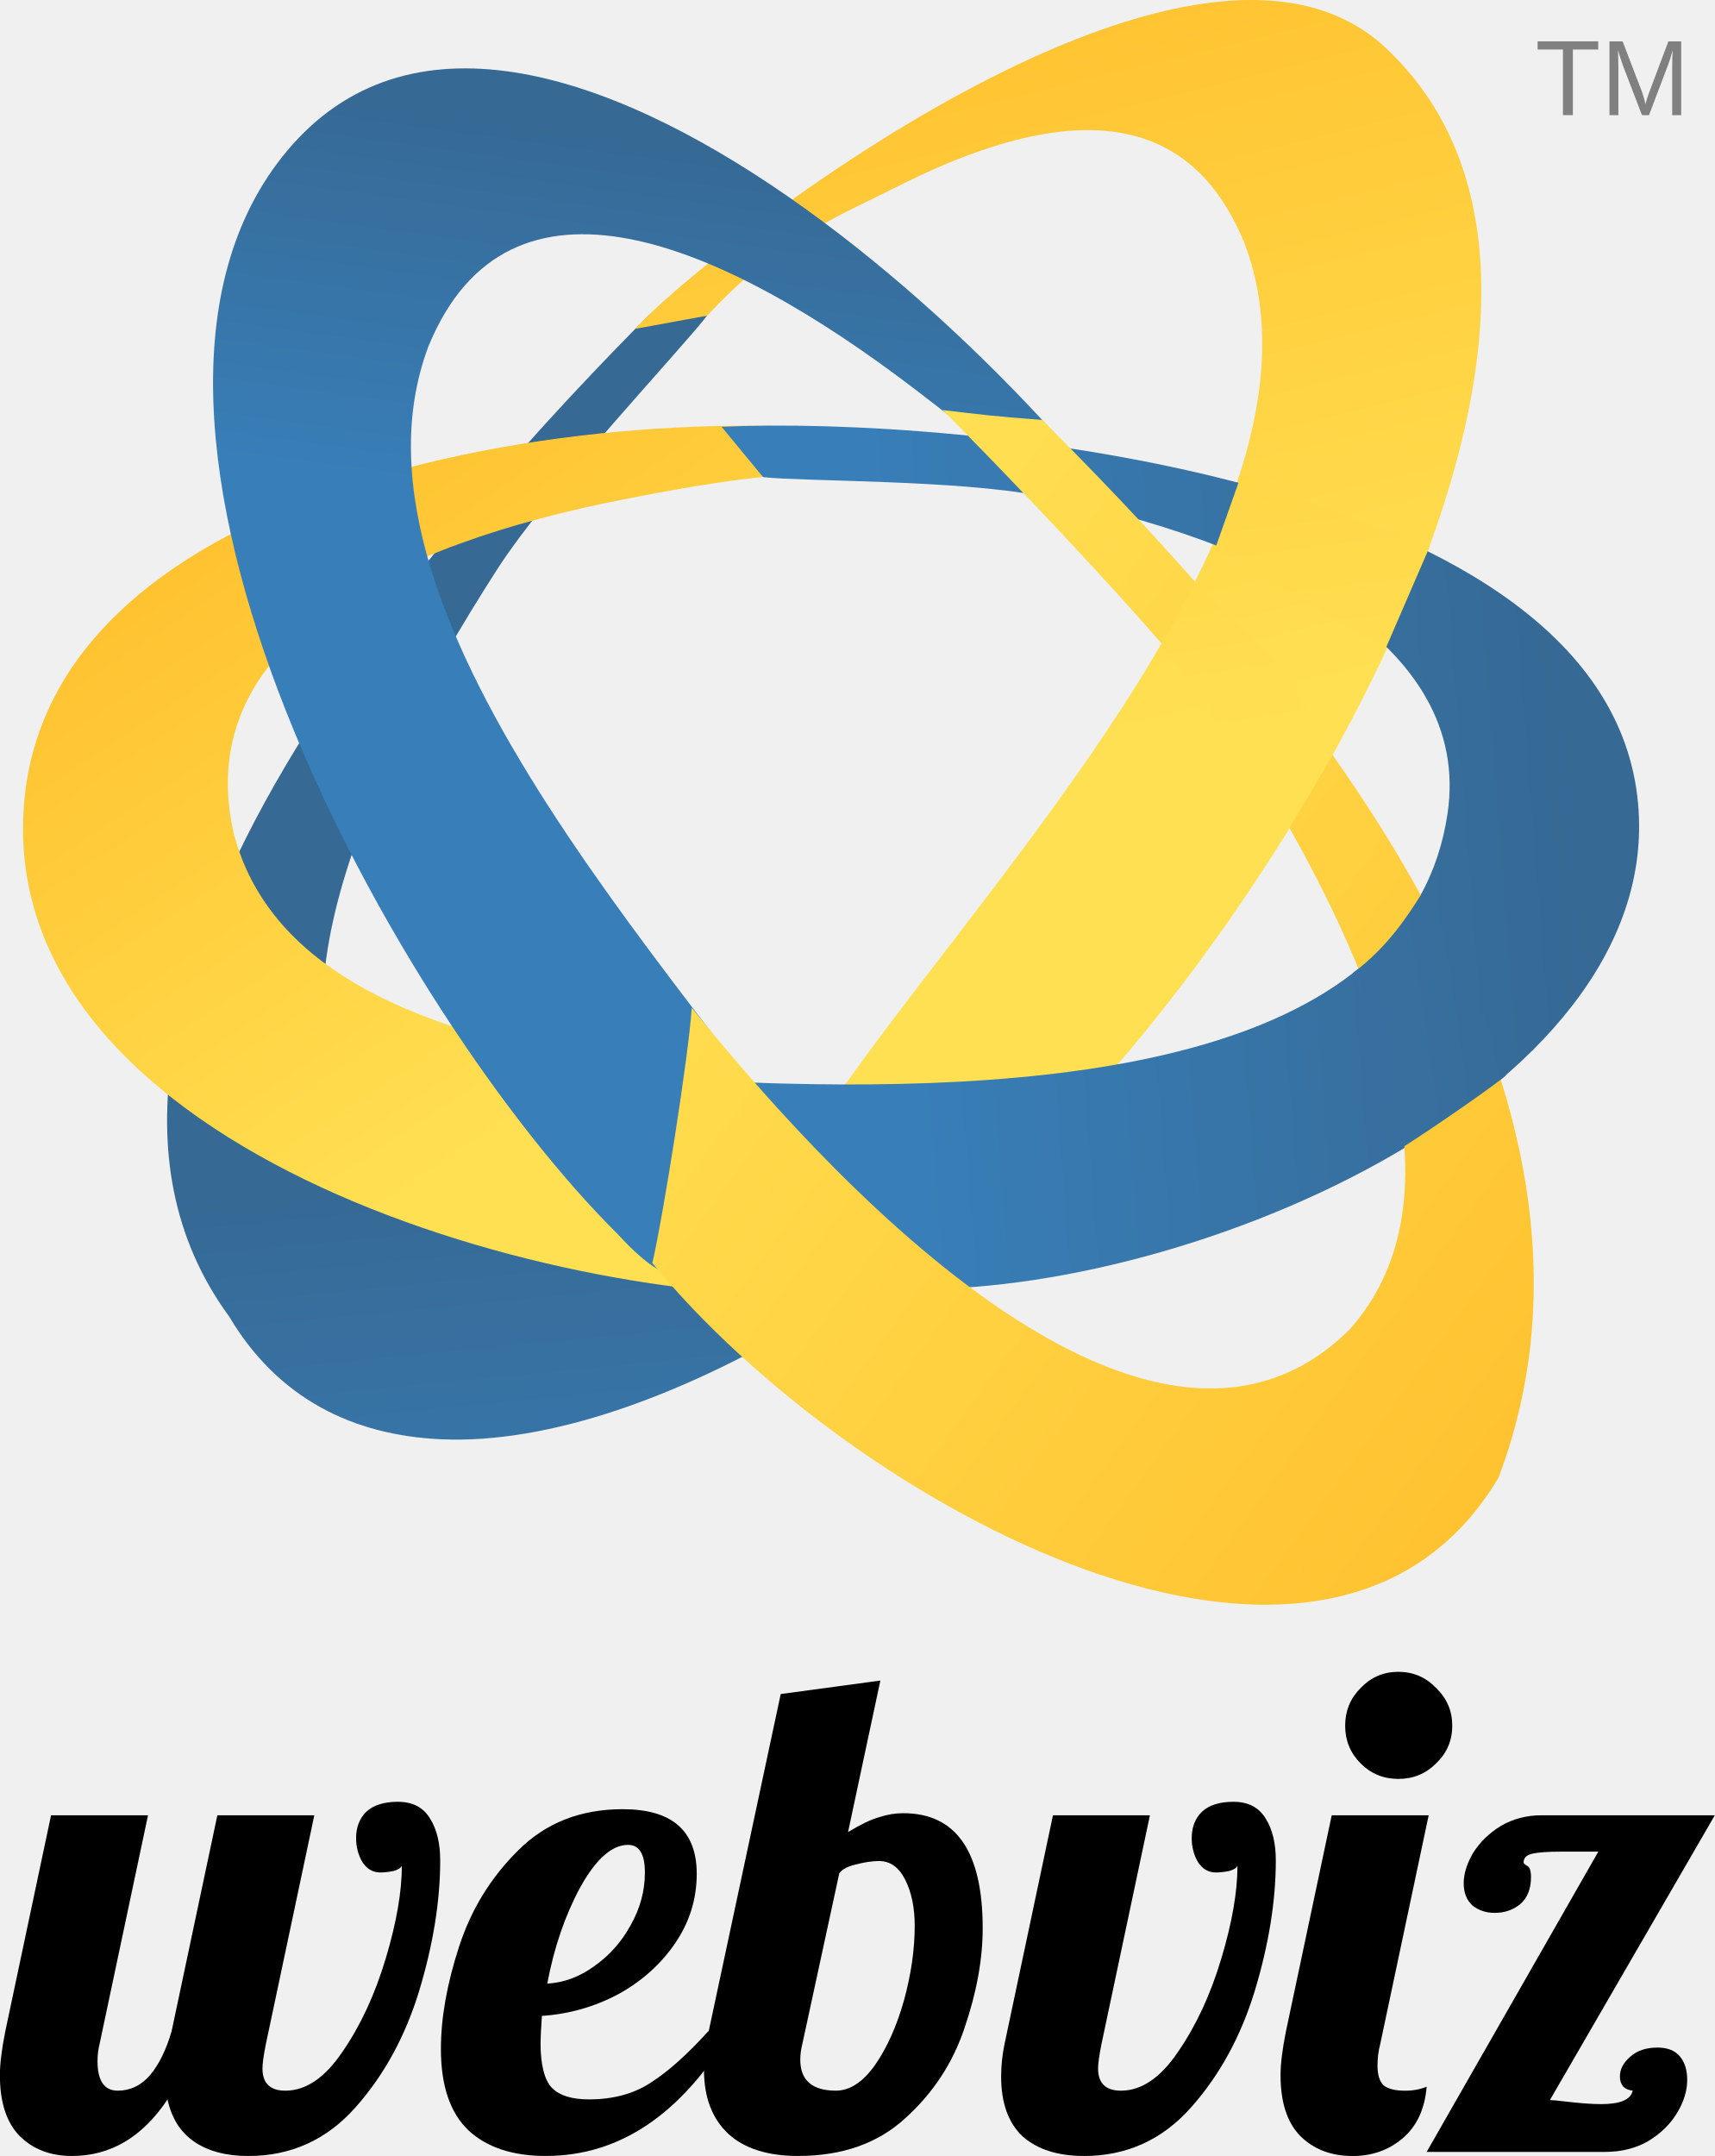
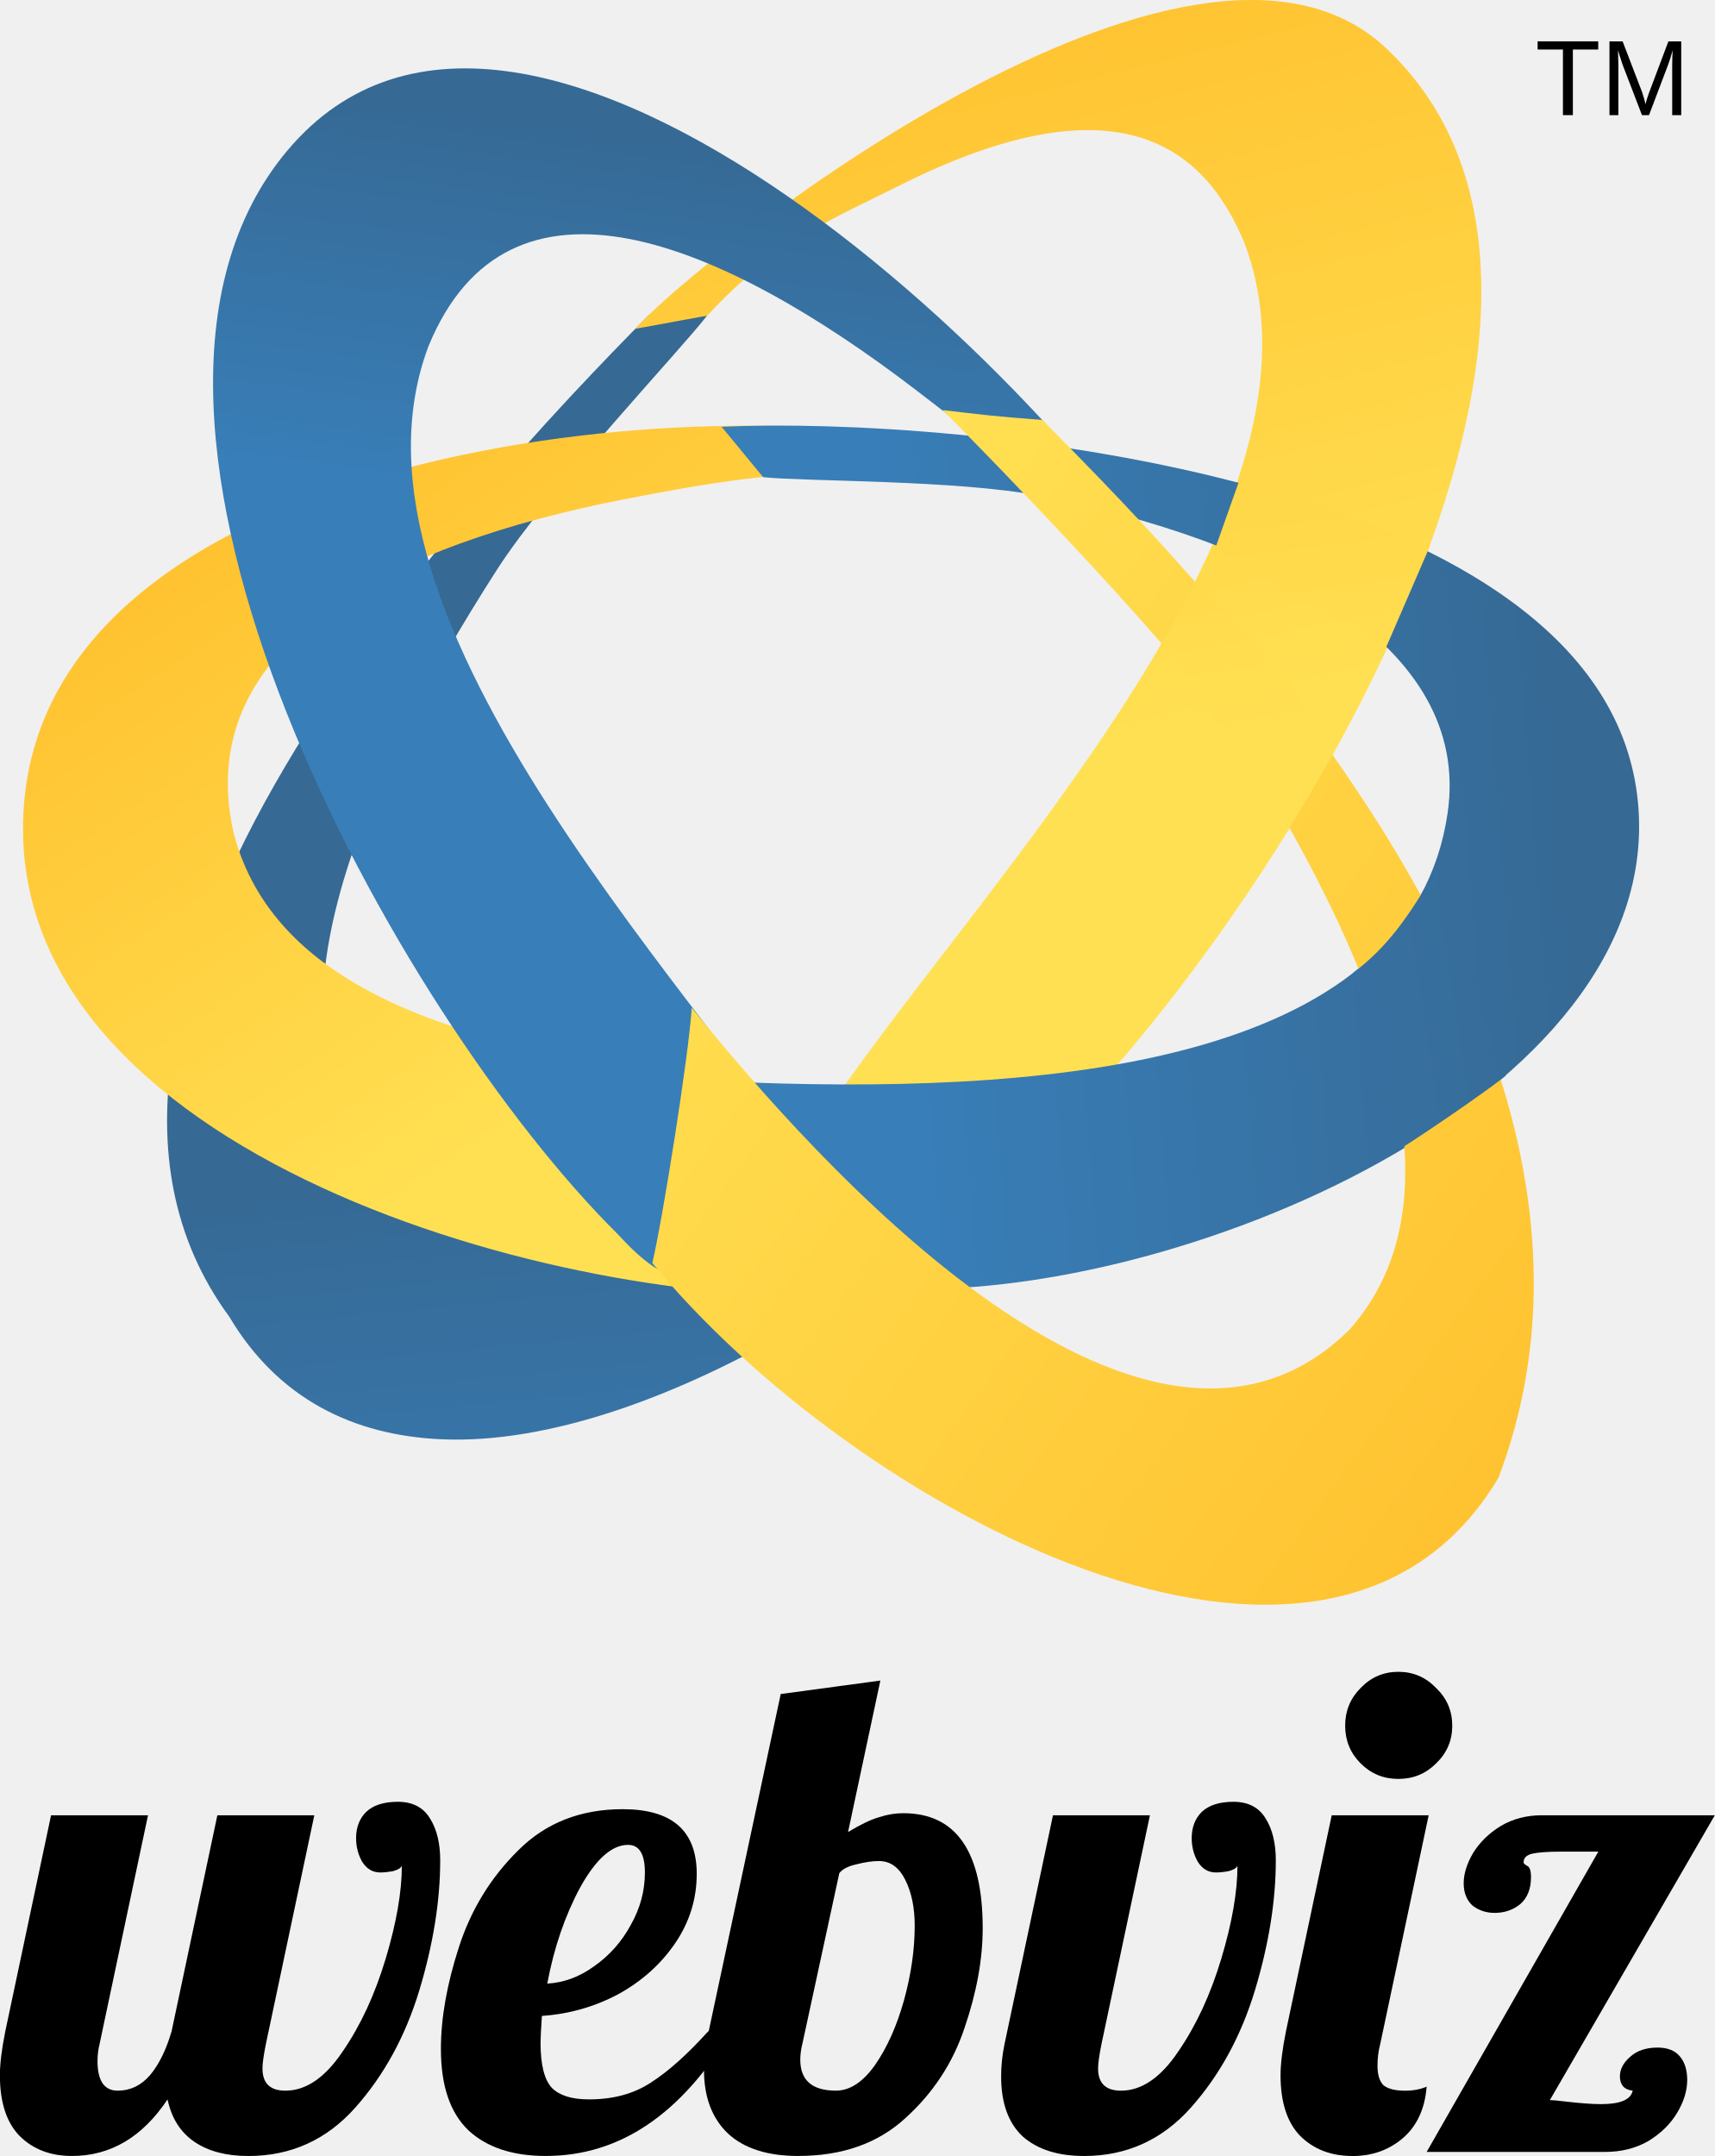
<svg xmlns="http://www.w3.org/2000/svg" xmlns:xlink="http://www.w3.org/1999/xlink" width="66.297mm" height="83.334mm" version="1.1" viewBox="0 0 66.297 83.334">
  <defs>
    <linearGradient id="c" x1="-160.85" x2="-149.3" y1="122.05" y2="97.969" gradientTransform="matrix(-.57287 -.27538 -.22146 .71234 -47.281 -65.698)" gradientUnits="userSpaceOnUse" xlink:href="#b" />
    <linearGradient id="b">
      <stop stop-color="#387eb8" offset="0" />
      <stop stop-color="#366994" offset="1" />
    </linearGradient>
    <linearGradient id="h" x1="-169.75" x2="-132.82" y1="78.614" y2="80.514" gradientTransform="matrix(-.28241 -.61411 -.54539 .318 20.976 -89.788)" gradientUnits="userSpaceOnUse" xlink:href="#a" />
    <linearGradient id="a">
      <stop stop-color="#ffe052" offset="0" />
      <stop stop-color="#ffc331" offset="1" />
    </linearGradient>
    <linearGradient id="f" x1="-169.75" x2="-132.82" y1="78.614" y2="80.514" gradientTransform="matrix(-.14975 -.74066 .59564 -.18621 -32.605 -81.685)" gradientUnits="userSpaceOnUse" xlink:href="#a" />
    <linearGradient id="g" x1="-152" x2="-132.82" y1="77.864" y2="80.514" gradientTransform="matrix(.14975 -.74066 -.59564 -.18621 97.288 -77.713)" gradientUnits="userSpaceOnUse" xlink:href="#b" />
    <linearGradient id="e" x1="-165.41" x2="-142.27" y1="69.835" y2="106.3" gradientTransform="matrix(.28241 -.61411 .54539 .318 43.27 -89.935)" gradientUnits="userSpaceOnUse" xlink:href="#b" />
    <linearGradient id="d" x1="-167.98" x2="-140.73" y1="54.32" y2="108.56" gradientTransform="matrix(.57287 -.27538 .22146 .71234 114.07 -59.473)" gradientUnits="userSpaceOnUse" xlink:href="#a" />
    <linearGradient id="j" x1="11.18" x2="76.208" y1="-2124.2" y2="-2131.7" gradientTransform="matrix(.40241 0 0 .31274 30.184 698.23)" gradientUnits="userSpaceOnUse" xlink:href="#b" />
    <linearGradient id="k" x1="11.95" x2="-2.308" y1="-2137.6" y2="-2226.8" gradientTransform="matrix(.31404 0 0 .31404 35.676 700.96)" gradientUnits="userSpaceOnUse" xlink:href="#a" />
    <linearGradient id="i" x1="12.139" x2=".799" y1="-2139.8" y2="-2229.4" gradientTransform="matrix(.31404 0 0 .31404 35.676 700.96)" gradientUnits="userSpaceOnUse" xlink:href="#a" />
  </defs>
-   <style>#title {
-       fill: white;
+   <style>.text {
+       fill: black;
    }
    @media (prefers-color-scheme: dark) {
-       #title {
-         fill: black;
+       .text {
+         fill: white;
      }
    }</style>
-   <g stroke-width=".314">
+   <g class="text" stroke-width=".314">
    <path d="m2.781 83.333q-1.249 0-2.03-0.781-0.755-0.781-0.755-2.342 0-0.651 0.208-1.692l1.77-8.354h3.748l-1.874 8.849q-0.078 0.312-0.078 0.651 0 1.145 0.781 1.145 0.729 0 1.249-0.599 0.521-0.625 0.833-1.692l1.77-8.354h3.748l-1.874 8.849q-0.13 0.651-0.13 0.937 0 0.859 0.885 0.859 1.197 0 2.212-1.51 1.041-1.51 1.666-3.592t0.625-3.592q-0.052 0.13-0.338 0.208-0.286 0.052-0.494 0.052-0.442 0-0.703-0.416-0.234-0.416-0.234-0.911 0-0.625 0.39-1.015 0.416-0.39 1.223-0.39 0.859 0 1.249 0.651 0.39 0.625 0.39 1.614 0 2.342-0.807 5.023-0.807 2.655-2.473 4.529-1.666 1.874-4.138 1.874-1.275 0-2.082-0.547t-1.041-1.64q-1.458 2.186-3.696 2.186z" />
    <path d="m21.105 83.333q-1.926 0-2.993-0.989-1.067-1.015-1.067-3.149 0-1.796 0.703-3.956t2.29-3.722q1.588-1.588 4.034-1.588 2.863 0 2.863 2.498 0 1.458-0.833 2.681t-2.212 1.978q-1.379 0.729-2.941 0.833-0.052 0.781-0.052 1.041 0 1.275 0.442 1.744 0.442 0.442 1.431 0.442 1.405 0 2.394-0.651 1.015-0.651 2.212-1.978h0.885q-2.889 4.815-7.157 4.815zm0.052-6.663q0.963-0.052 1.822-0.677 0.885-0.625 1.405-1.588 0.547-0.963 0.547-2.03 0-1.067-0.651-1.067-0.937 0-1.848 1.64-0.885 1.64-1.275 3.722z" />
    <path d="m30.859 83.333q-1.77 0-2.707-0.859-0.937-0.885-0.937-2.473 0-0.781 0.182-1.484l2.785-13.039 3.852-0.521-1.249 5.856q0.729-0.442 1.197-0.573 0.468-0.156 0.937-0.156 3.071 0 3.071 4.451 0 1.796-0.703 3.852-0.677 2.03-2.29 3.487-1.588 1.458-4.138 1.458zm1.458-2.525q0.807 0 1.51-0.989 0.703-1.015 1.119-2.498 0.416-1.51 0.416-2.889 0-1.041-0.364-1.77-0.364-0.729-1.015-0.729-0.39 0-0.885 0.13-0.468 0.104-0.651 0.338l-1.431 6.611q-0.078 0.312-0.078 0.599 0 1.197 1.379 1.197z" />
    <path d="m41.904 83.333q-1.51 0-2.368-0.755-0.833-0.781-0.833-2.316 0-0.625 0.13-1.249l1.874-8.849h3.748l-1.874 8.849q-0.13 0.651-0.13 0.937 0 0.859 0.885 0.859 1.197 0 2.212-1.51 1.041-1.51 1.666-3.592 0.625-2.082 0.625-3.592-0.052 0.13-0.338 0.208-0.286 0.052-0.494 0.052-0.442 0-0.703-0.416-0.234-0.416-0.234-0.911 0-0.625 0.39-1.015 0.416-0.39 1.223-0.39 0.859 0 1.249 0.651 0.39 0.625 0.39 1.614 0 2.342-0.807 5.023-0.807 2.655-2.473 4.529t-4.138 1.874z" />
    <path d="m54.06 68.759q-0.859 0-1.458-0.599-0.599-0.599-0.599-1.458t0.599-1.458q0.599-0.625 1.458-0.625t1.458 0.625q0.625 0.599 0.625 1.458t-0.625 1.458q-0.599 0.599-1.458 0.599zm-1.77 14.575q-1.249 0-2.03-0.781-0.755-0.781-0.755-2.342 0-0.651 0.208-1.692l1.77-8.354h3.748l-1.874 8.849q-0.104 0.39-0.104 0.833 0 0.521 0.234 0.755 0.26 0.208 0.833 0.208 0.468 0 0.833-0.156-0.104 1.301-0.937 2.004-0.807 0.677-1.926 0.677zm9.5-11.764h-1.458q-0.729 0-1.093 0.078-0.338 0.078-0.338 0.338 0 0.052 0.13 0.13 0.156 0.052 0.156 0.442 0 0.677-0.416 1.041-0.416 0.338-0.989 0.338-0.494 0-0.859-0.286-0.338-0.312-0.338-0.859t0.364-1.171q0.39-0.625 1.067-1.041 0.703-0.416 1.588-0.416h6.689l-6.376 11.009q0.156 0 0.573 0.052 0.885 0.104 1.405 0.104 1.119 0 1.223-0.521-0.234-0.026-0.364-0.156-0.13-0.156-0.13-0.39 0-0.416 0.39-0.755 0.39-0.364 1.067-0.364 0.573 0 0.859 0.338t0.286 0.911q0 0.625-0.39 1.275-0.39 0.651-1.119 1.093-0.729 0.416-1.666 0.416h-6.897z" />
  </g>
  <g stroke-width=".314">
    <path d="m8.864 50.894c1.892 3.184 4.804 4.581 8.175 4.736 8.41 0.389 20.173-7.506 25.557-14.078-0.164-0.209-4.417-5.965-10.583 1.081-7.25 6.426-14.259 6.068-17.398 2.528-4.737-5.339-0.938-14.525 4.604-23.152 1.99-3.098 7.237-8.634 8.127-9.826-0.766-0.003-1.393 0.056-2.259-0.007-6.983 7.044-25.118 26.591-16.223 38.718h-3.14e-5z" fill="url(#c)" />
    <path d="m0.921 31.179c-0.968 13.467 21.028 19.488 31.862 18.865 5.185-0.022 1.581-3.011 6.88-7.012-9.002-1.704-27.957-0.588-30.625-10.813-1.695-7.422 6.279-11.191 15.027-12.908 6.283-1.234 5.111-0.622 13.428-1.895-8.606-2.56-35.537-0.662-36.573 13.764z" fill="url(#h)" />
    <path d="m53.586 1.865c10.626 9.992-4.286 33.442-12.769 41.852-3.897 4.253-2.956-1.188-9.28-0.133 5.741-8.825 20.597-23.517 16.579-34.174-1.548-3.768-4.944-6.476-13.41-2.206-2.301 1.161-4.666 2.064-7.363 4.997-1.631 0.291-1.207 0.229-2.788 0.508 2.458-2.749 21.504-17.923 29.03-10.847z" fill="url(#f)" />
    <path d="m11.096 5.834c-8.649 10.343 4.286 33.442 12.769 41.852 3.897 4.253 2.956-1.188 9.28-0.133-5.741-8.825-20.597-23.517-16.579-34.174 3.097-7.537 11.288-4.084 18.851 1.701 5.432 4.155 4.194 3.696 11.174 9.494-4.941-9.206-26.23-29.821-35.493-18.741z" fill="url(#g)" />
    <path d="m63.324 31.031c1.067 11.444-18.098 19.381-28.932 18.759-5.348-3.776-2.922-1.682-5.348-3.776 3.329-4.213-2.898-0.987 0.065-4.168 12.121 0.436 25.462-0.914 26.854-10.413 0.966-6.594-7.036-10.552-15.783-12.27-3.141-0.617-9.146-0.549-10.677-0.72-1.183-1.419-0.283-0.35-1.606-1.945 8.983-0.431 34.243 1.824 35.427 14.533z" fill="url(#e)" />
    <path d="m57.929 57.118c-6.614 11.129-24.96 1.142-32.71-8.298 0.417-1.794 1.403-8.004 1.524-9.867 3.076 3.782 16.996 20.788 25.435 12.433 4.737-5.339 0.938-14.525-4.604-23.152-1.99-3.098-10.565-11.848-11.139-12.384 1.549 0.178 1.865 0.232 3.86 0.383 6.983 7.044 23.892 24.351 17.635 40.885z" fill="url(#d)" />
    <path d="m52.295 37.615c1.353-1.008 2.124-2.214 2.688-3.107 0.413 0.705 3.261 6.307 3.233 7.057-0.223 0.232-2.684 1.96-4.173 2.898-0.105-2.415-0.708-4.037-1.748-6.849z" fill="url(#j)" />
    <path d="m44.853 24.957c0.306-0.483 1.134-1.999 1.358-2.482 4.196 4.112 3.553 3.718 5.316 6.697-0.218 0.384-1.401 2.384-1.69 2.847-0.337-0.673-3.132-4.685-4.983-7.062z" fill="url(#k)" />
    <path d="m47.974 18.391-1.009 2.849 6.588 3.858 1.721-3.976z" fill="url(#i)" />
  </g>
-   <g fill="#808080" stroke-width=".104" aria-label="TM">
+   <g class="text" stroke-width=".104" aria-label="TM">
    <path d="m60.806 1.914v2.536h-0.384v-2.536h-0.979v-0.316h2.343v0.316z" />
    <path d="m64.646 4.45v-1.902q0-0.316 0.018-0.607-0.099 0.362-0.178 0.567l-0.737 1.943h-0.271l-0.747-1.943-0.113-0.344-0.067-0.223 0.006 0.225 0.008 0.382v1.902h-0.344v-2.851h0.508l0.759 1.977q0.04 0.119 0.077 0.257 0.038 0.136 0.051 0.196 0.016-0.081 0.067-0.245 0.053-0.166 0.071-0.208l0.745-1.977h0.496v2.851z" />
  </g>
</svg>
